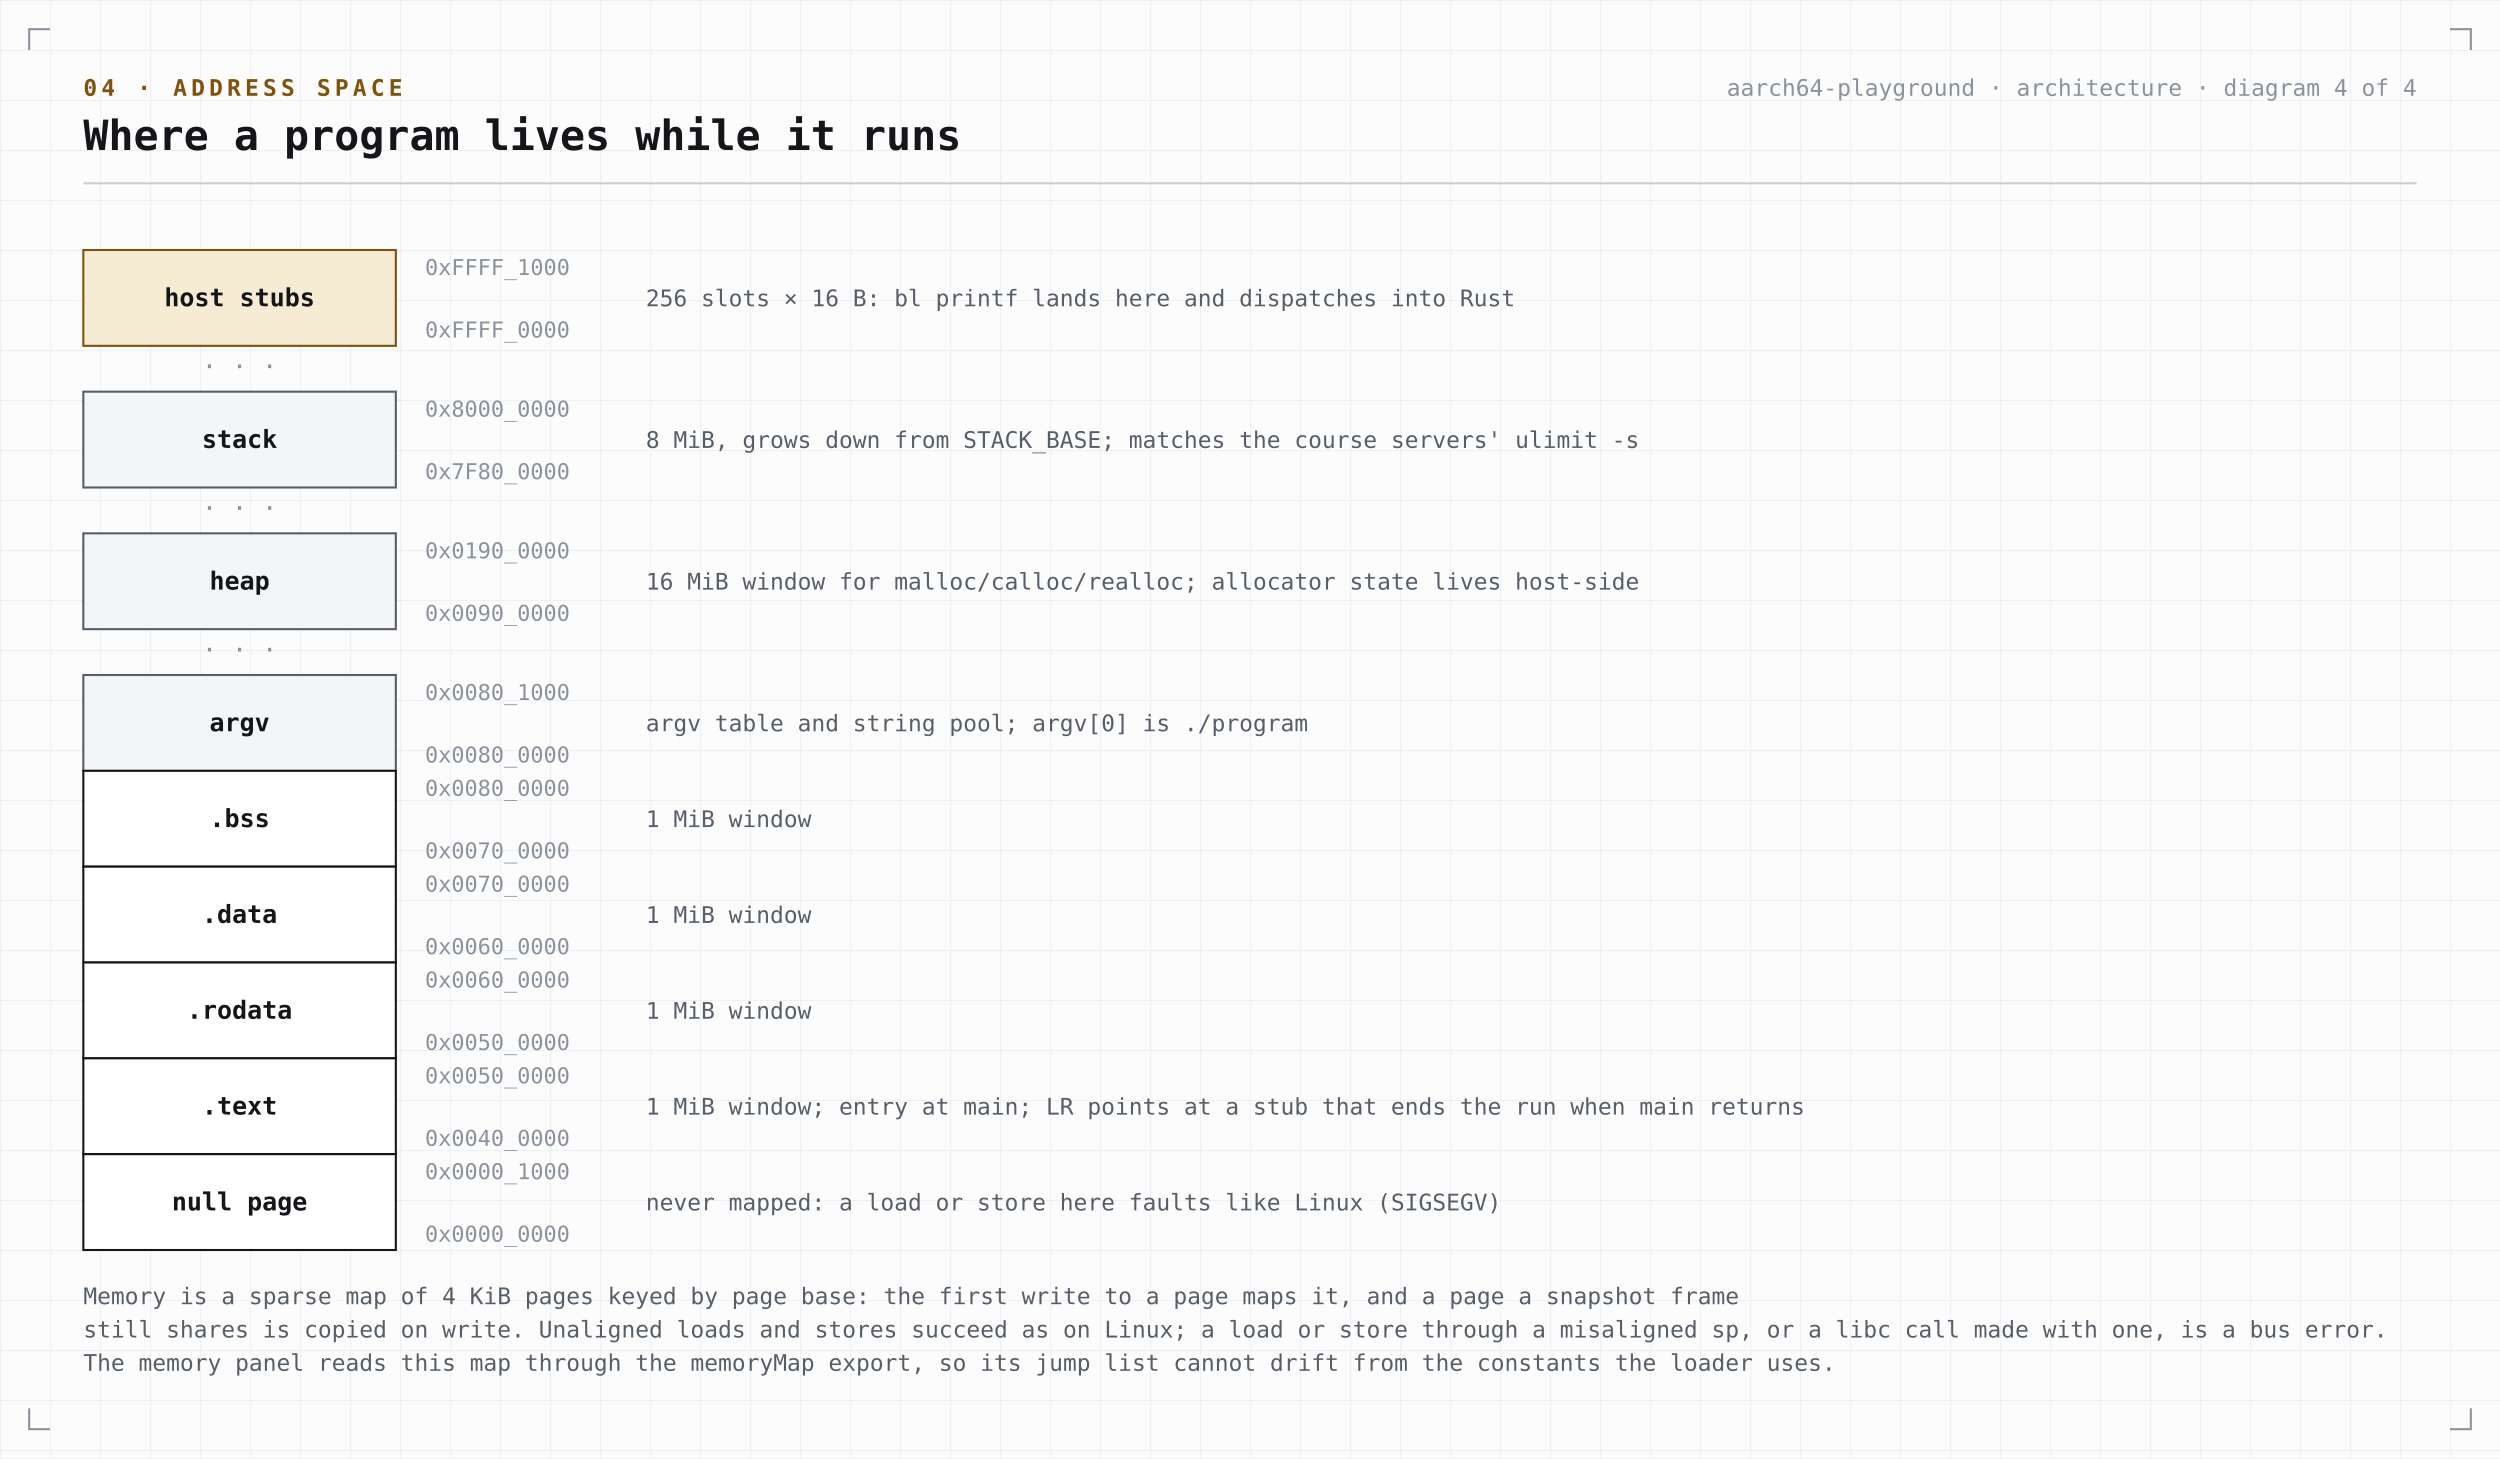
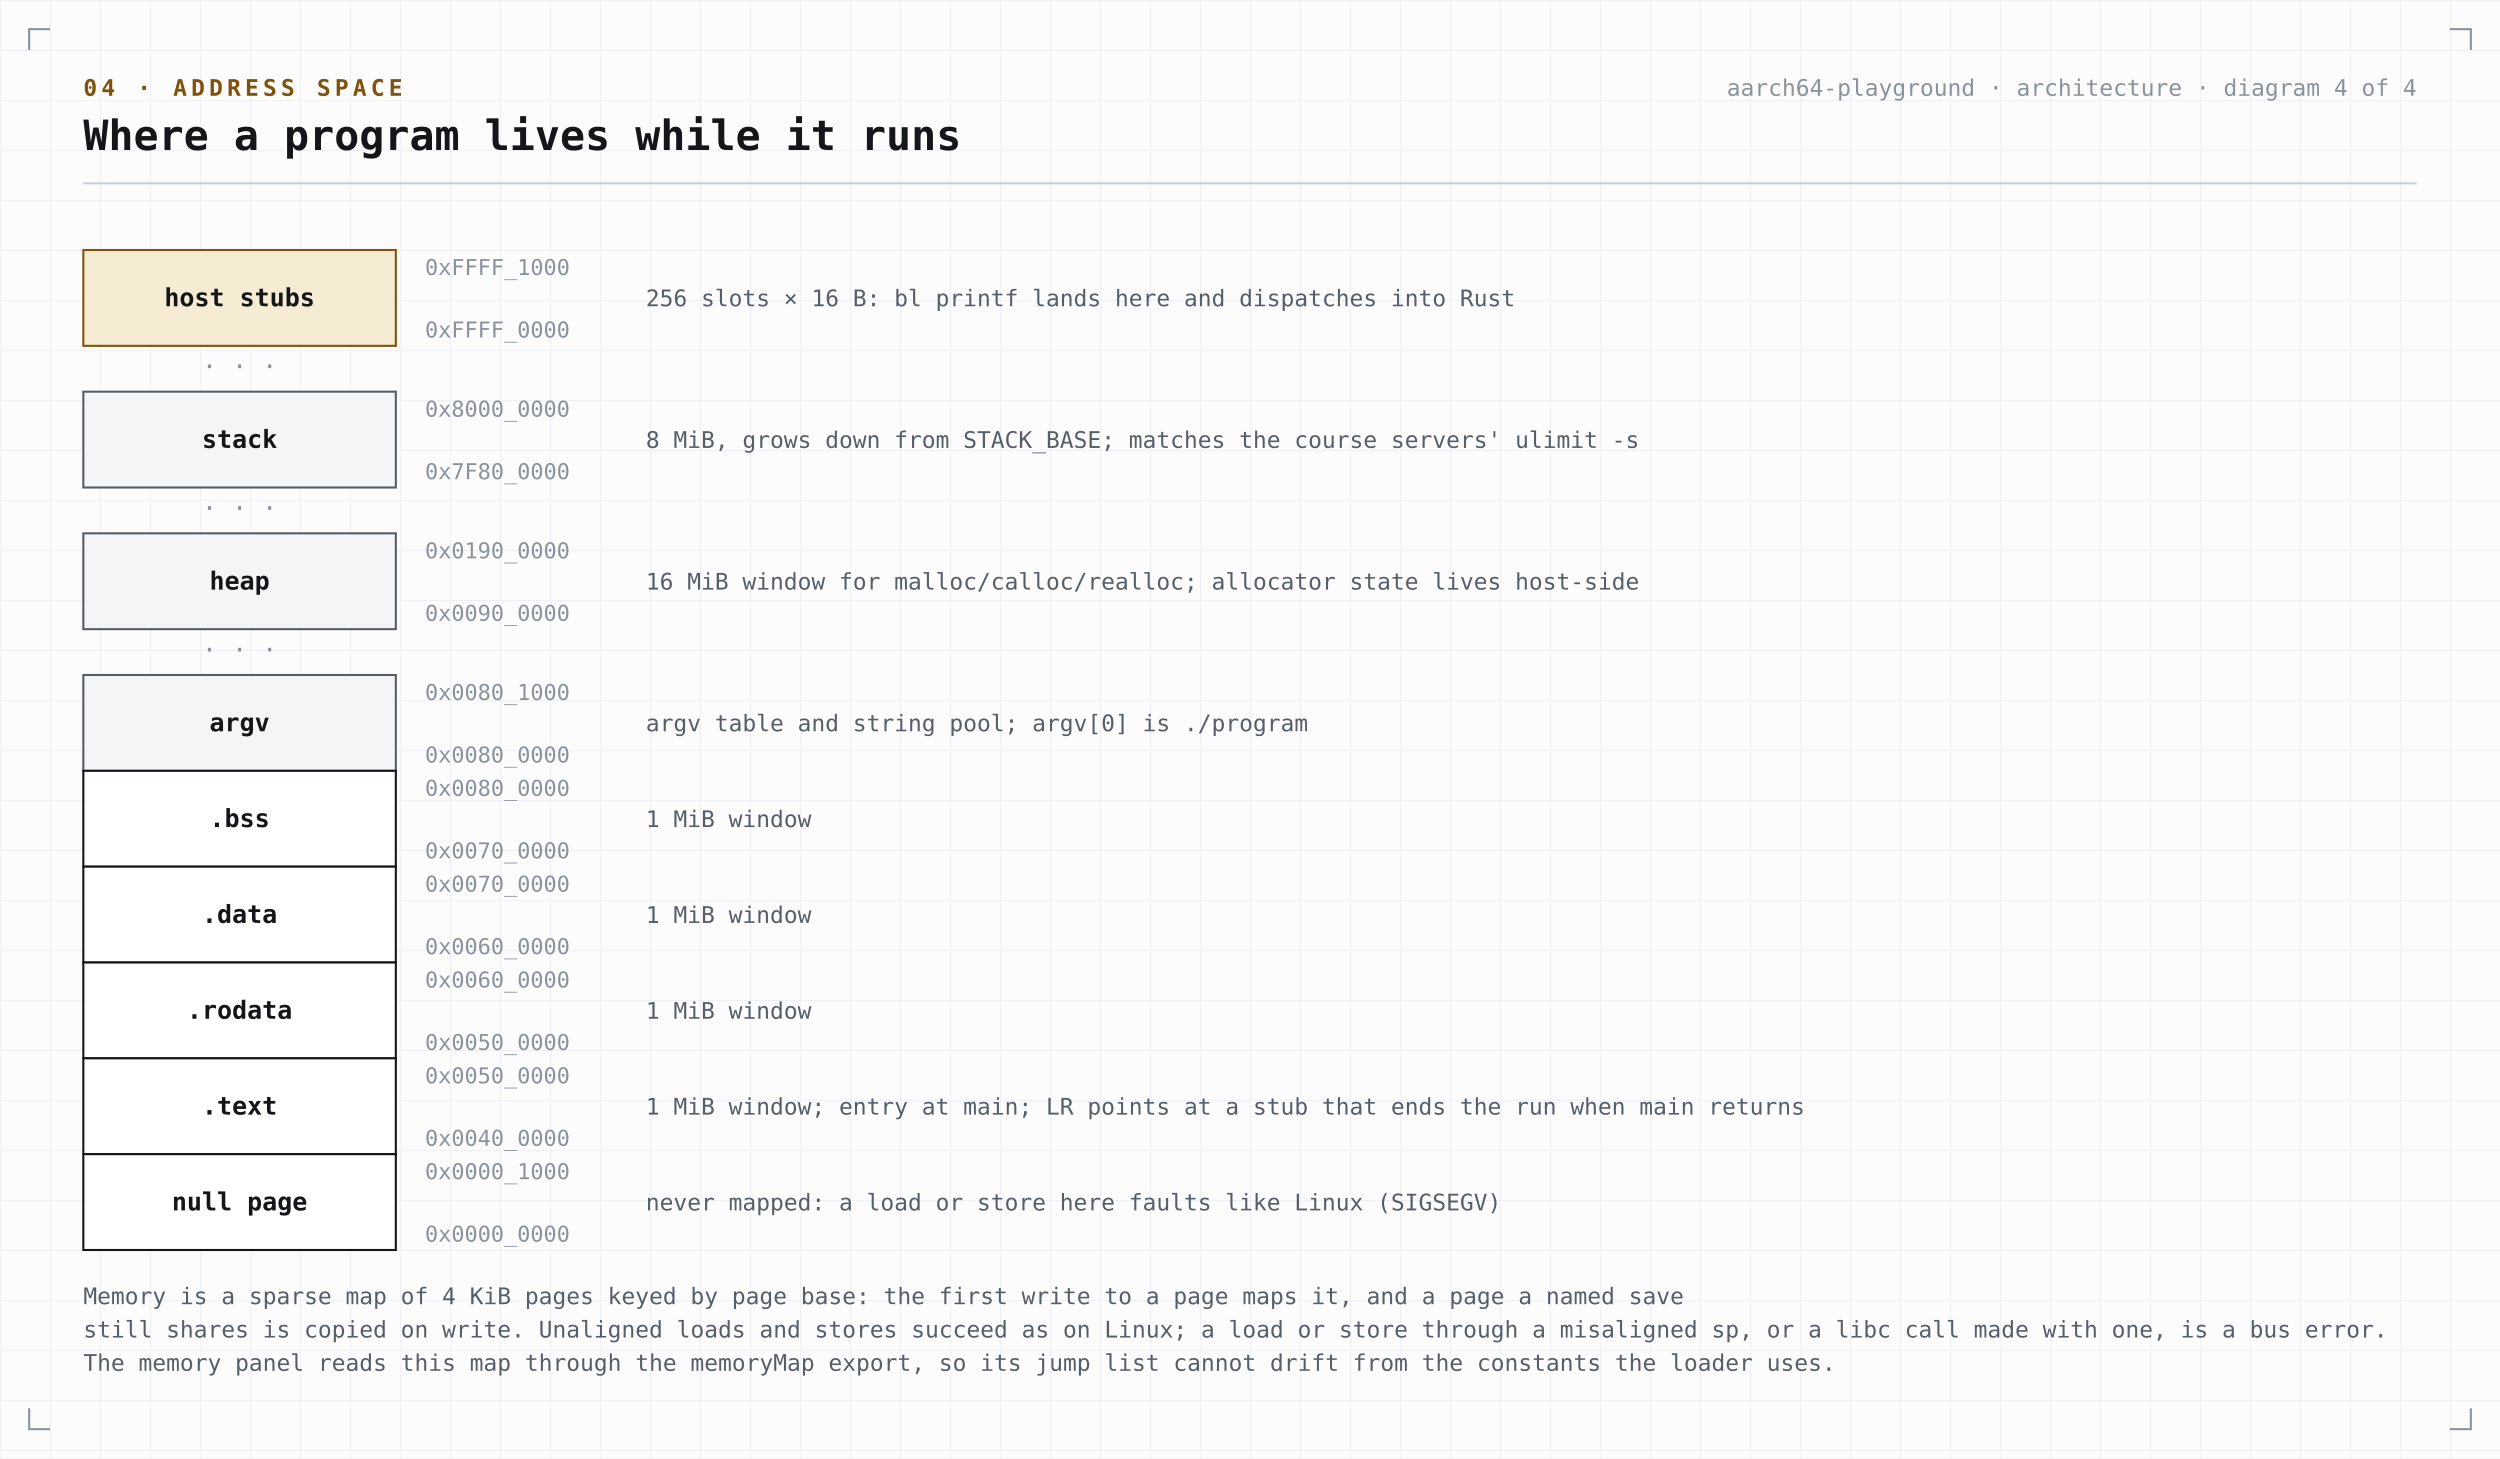
<svg xmlns="http://www.w3.org/2000/svg" width="1200" height="700" viewBox="0 0 1200 700" font-family="'JetBrains Mono', ui-monospace, SFMono-Regular, Menlo, Consolas, monospace" font-size="12" role="img" aria-labelledby="t">
  <defs>
    <pattern id="grid" width="24" height="24" patternUnits="userSpaceOnUse">
      <path d="M 24 0 L 0 0 0 24" fill="none" stroke="#EEF0F3" stroke-width="1" />
    </pattern>
    <marker id="arrow" viewBox="0 0 10 10" refX="9" refY="5" markerWidth="8" markerHeight="8" orient="auto-start-reverse">
      <path d="M 0 0 L 10 5 L 0 10 z" fill="#14161A" />
    </marker>
    <marker id="arrow-amber" viewBox="0 0 10 10" refX="9" refY="5" markerWidth="8" markerHeight="8" orient="auto-start-reverse">
      <path d="M 0 0 L 10 5 L 0 10 z" fill="#81520C" />
    </marker>
    <marker id="arrow-cyan" viewBox="0 0 10 10" refX="9" refY="5" markerWidth="8" markerHeight="8" orient="auto-start-reverse">
      <path d="M 0 0 L 10 5 L 0 10 z" fill="#0E7490" />
    </marker>
  </defs>
  <rect width="1200" height="700" fill="#FCFCFD" />
  <rect width="1200" height="700" fill="url(#grid)" />
  <path d="M 14 24 L 14 14 L 24 14" fill="none" stroke="#8A929C" stroke-width="1" />
  <path d="M 1186 24 L 1186 14 L 1176 14" fill="none" stroke="#8A929C" stroke-width="1" />
  <path d="M 14 676 L 14 686 L 24 686" fill="none" stroke="#8A929C" stroke-width="1" />
  <path d="M 1186 676 L 1186 686 L 1176 686" fill="none" stroke="#8A929C" stroke-width="1" />
  <text x="40" y="46" font-size="11" fill="#81520C" font-weight="600" text-anchor="start" letter-spacing="2">04 · ADDRESS SPACE</text>
  <text x="40" y="72" font-size="20" fill="#14161A" font-weight="600" text-anchor="start">Where a program lives while it runs</text>
  <line x1="40" y1="88" x2="1160" y2="88" stroke="#C9CED6" stroke-width="1" />
  <text x="1160" y="46" font-size="11" fill="#8A929C" font-weight="400" text-anchor="end">aarch64-playground · architecture · diagram 4 of 4</text>
  <rect x="40" y="120" width="150" height="46" fill="#F6EBD3" stroke="#81520C" />
  <text x="115.0" y="147.0" font-size="12" fill="#14161A" font-weight="600" text-anchor="middle">host stubs</text>
  <text x="204" y="132" font-size="10.5" fill="#8A929C" font-weight="400" text-anchor="start">0xFFFF_1000</text>
  <text x="204" y="162" font-size="10.5" fill="#8A929C" font-weight="400" text-anchor="start">0xFFFF_0000</text>
  <text x="310" y="147.0" font-size="11" fill="#565E68" font-weight="400" text-anchor="start">256 slots × 16 B: bl printf lands here and dispatches into Rust</text>
  <text x="115.0" y="180" font-size="12" fill="#8A929C" font-weight="400" text-anchor="middle">· · ·</text>
  <rect x="40" y="188" width="150" height="46" fill="#F4F5F7" stroke="#565E68" />
  <text x="115.0" y="215.0" font-size="12" fill="#14161A" font-weight="600" text-anchor="middle">stack</text>
  <text x="204" y="200" font-size="10.5" fill="#8A929C" font-weight="400" text-anchor="start">0x8000_0000</text>
  <text x="204" y="230" font-size="10.5" fill="#8A929C" font-weight="400" text-anchor="start">0x7F80_0000</text>
  <text x="310" y="215.0" font-size="11" fill="#565E68" font-weight="400" text-anchor="start">8 MiB, grows down from STACK_BASE; matches the course servers' ulimit -s</text>
  <text x="115.0" y="248" font-size="12" fill="#8A929C" font-weight="400" text-anchor="middle">· · ·</text>
  <rect x="40" y="256" width="150" height="46" fill="#F4F5F7" stroke="#565E68" />
  <text x="115.0" y="283.0" font-size="12" fill="#14161A" font-weight="600" text-anchor="middle">heap</text>
  <text x="204" y="268" font-size="10.5" fill="#8A929C" font-weight="400" text-anchor="start">0x0190_0000</text>
  <text x="204" y="298" font-size="10.5" fill="#8A929C" font-weight="400" text-anchor="start">0x0090_0000</text>
  <text x="310" y="283.0" font-size="11" fill="#565E68" font-weight="400" text-anchor="start">16 MiB window for malloc/calloc/realloc; allocator state lives host-side</text>
  <text x="115.0" y="316" font-size="12" fill="#8A929C" font-weight="400" text-anchor="middle">· · ·</text>
  <rect x="40" y="324" width="150" height="46" fill="#F4F5F7" stroke="#565E68" />
  <text x="115.0" y="351.0" font-size="12" fill="#14161A" font-weight="600" text-anchor="middle">argv</text>
  <text x="204" y="336" font-size="10.5" fill="#8A929C" font-weight="400" text-anchor="start">0x0080_1000</text>
  <text x="204" y="366" font-size="10.5" fill="#8A929C" font-weight="400" text-anchor="start">0x0080_0000</text>
  <text x="310" y="351.0" font-size="11" fill="#565E68" font-weight="400" text-anchor="start">argv table and string pool; argv[0] is ./program</text>
  <rect x="40" y="370" width="150" height="46" fill="#FFFFFF" stroke="#14161A" />
  <text x="115.0" y="397.0" font-size="12" fill="#14161A" font-weight="600" text-anchor="middle">.bss</text>
  <text x="204" y="382" font-size="10.5" fill="#8A929C" font-weight="400" text-anchor="start">0x0080_0000</text>
  <text x="204" y="412" font-size="10.5" fill="#8A929C" font-weight="400" text-anchor="start">0x0070_0000</text>
  <text x="310" y="397.0" font-size="11" fill="#565E68" font-weight="400" text-anchor="start">1 MiB window</text>
  <rect x="40" y="416" width="150" height="46" fill="#FFFFFF" stroke="#14161A" />
  <text x="115.0" y="443.0" font-size="12" fill="#14161A" font-weight="600" text-anchor="middle">.data</text>
  <text x="204" y="428" font-size="10.5" fill="#8A929C" font-weight="400" text-anchor="start">0x0070_0000</text>
  <text x="204" y="458" font-size="10.5" fill="#8A929C" font-weight="400" text-anchor="start">0x0060_0000</text>
  <text x="310" y="443.0" font-size="11" fill="#565E68" font-weight="400" text-anchor="start">1 MiB window</text>
  <rect x="40" y="462" width="150" height="46" fill="#FFFFFF" stroke="#14161A" />
  <text x="115.0" y="489.0" font-size="12" fill="#14161A" font-weight="600" text-anchor="middle">.rodata</text>
  <text x="204" y="474" font-size="10.5" fill="#8A929C" font-weight="400" text-anchor="start">0x0060_0000</text>
  <text x="204" y="504" font-size="10.5" fill="#8A929C" font-weight="400" text-anchor="start">0x0050_0000</text>
  <text x="310" y="489.0" font-size="11" fill="#565E68" font-weight="400" text-anchor="start">1 MiB window</text>
  <rect x="40" y="508" width="150" height="46" fill="#FFFFFF" stroke="#14161A" />
  <text x="115.0" y="535.0" font-size="12" fill="#14161A" font-weight="600" text-anchor="middle">.text</text>
  <text x="204" y="520" font-size="10.5" fill="#8A929C" font-weight="400" text-anchor="start">0x0050_0000</text>
  <text x="204" y="550" font-size="10.5" fill="#8A929C" font-weight="400" text-anchor="start">0x0040_0000</text>
  <text x="310" y="535.0" font-size="11" fill="#565E68" font-weight="400" text-anchor="start">1 MiB window; entry at main; LR points at a stub that ends the run when main returns</text>
  <rect x="40" y="554" width="150" height="46" fill="#FFFFFF" stroke="#14161A" />
  <text x="115.0" y="581.0" font-size="12" fill="#14161A" font-weight="600" text-anchor="middle">null page</text>
  <text x="204" y="566" font-size="10.5" fill="#8A929C" font-weight="400" text-anchor="start">0x0000_1000</text>
  <text x="204" y="596" font-size="10.5" fill="#8A929C" font-weight="400" text-anchor="start">0x0000_0000</text>
  <text x="310" y="581.0" font-size="11" fill="#565E68" font-weight="400" text-anchor="start">never mapped: a load or store here faults like Linux (SIGSEGV)</text>
-   <text x="40" y="626" font-size="11" fill="#565E68" font-weight="400" text-anchor="start">Memory is a sparse map of 4 KiB pages keyed by page base: the first write to a page maps it, and a page a snapshot frame</text>
+   <text x="40" y="626" font-size="11" fill="#565E68" font-weight="400" text-anchor="start">Memory is a sparse map of 4 KiB pages keyed by page base: the first write to a page maps it, and a page a named save</text>
  <text x="40" y="642" font-size="11" fill="#565E68" font-weight="400" text-anchor="start">still shares is copied on write. Unaligned loads and stores succeed as on Linux; a load or store through a misaligned sp, or a libc call made with one, is a bus error.</text>
  <text x="40" y="658" font-size="11" fill="#565E68" font-weight="400" text-anchor="start">The memory panel reads this map through the memoryMap export, so its jump list cannot drift from the constants the loader uses.</text>
</svg>
